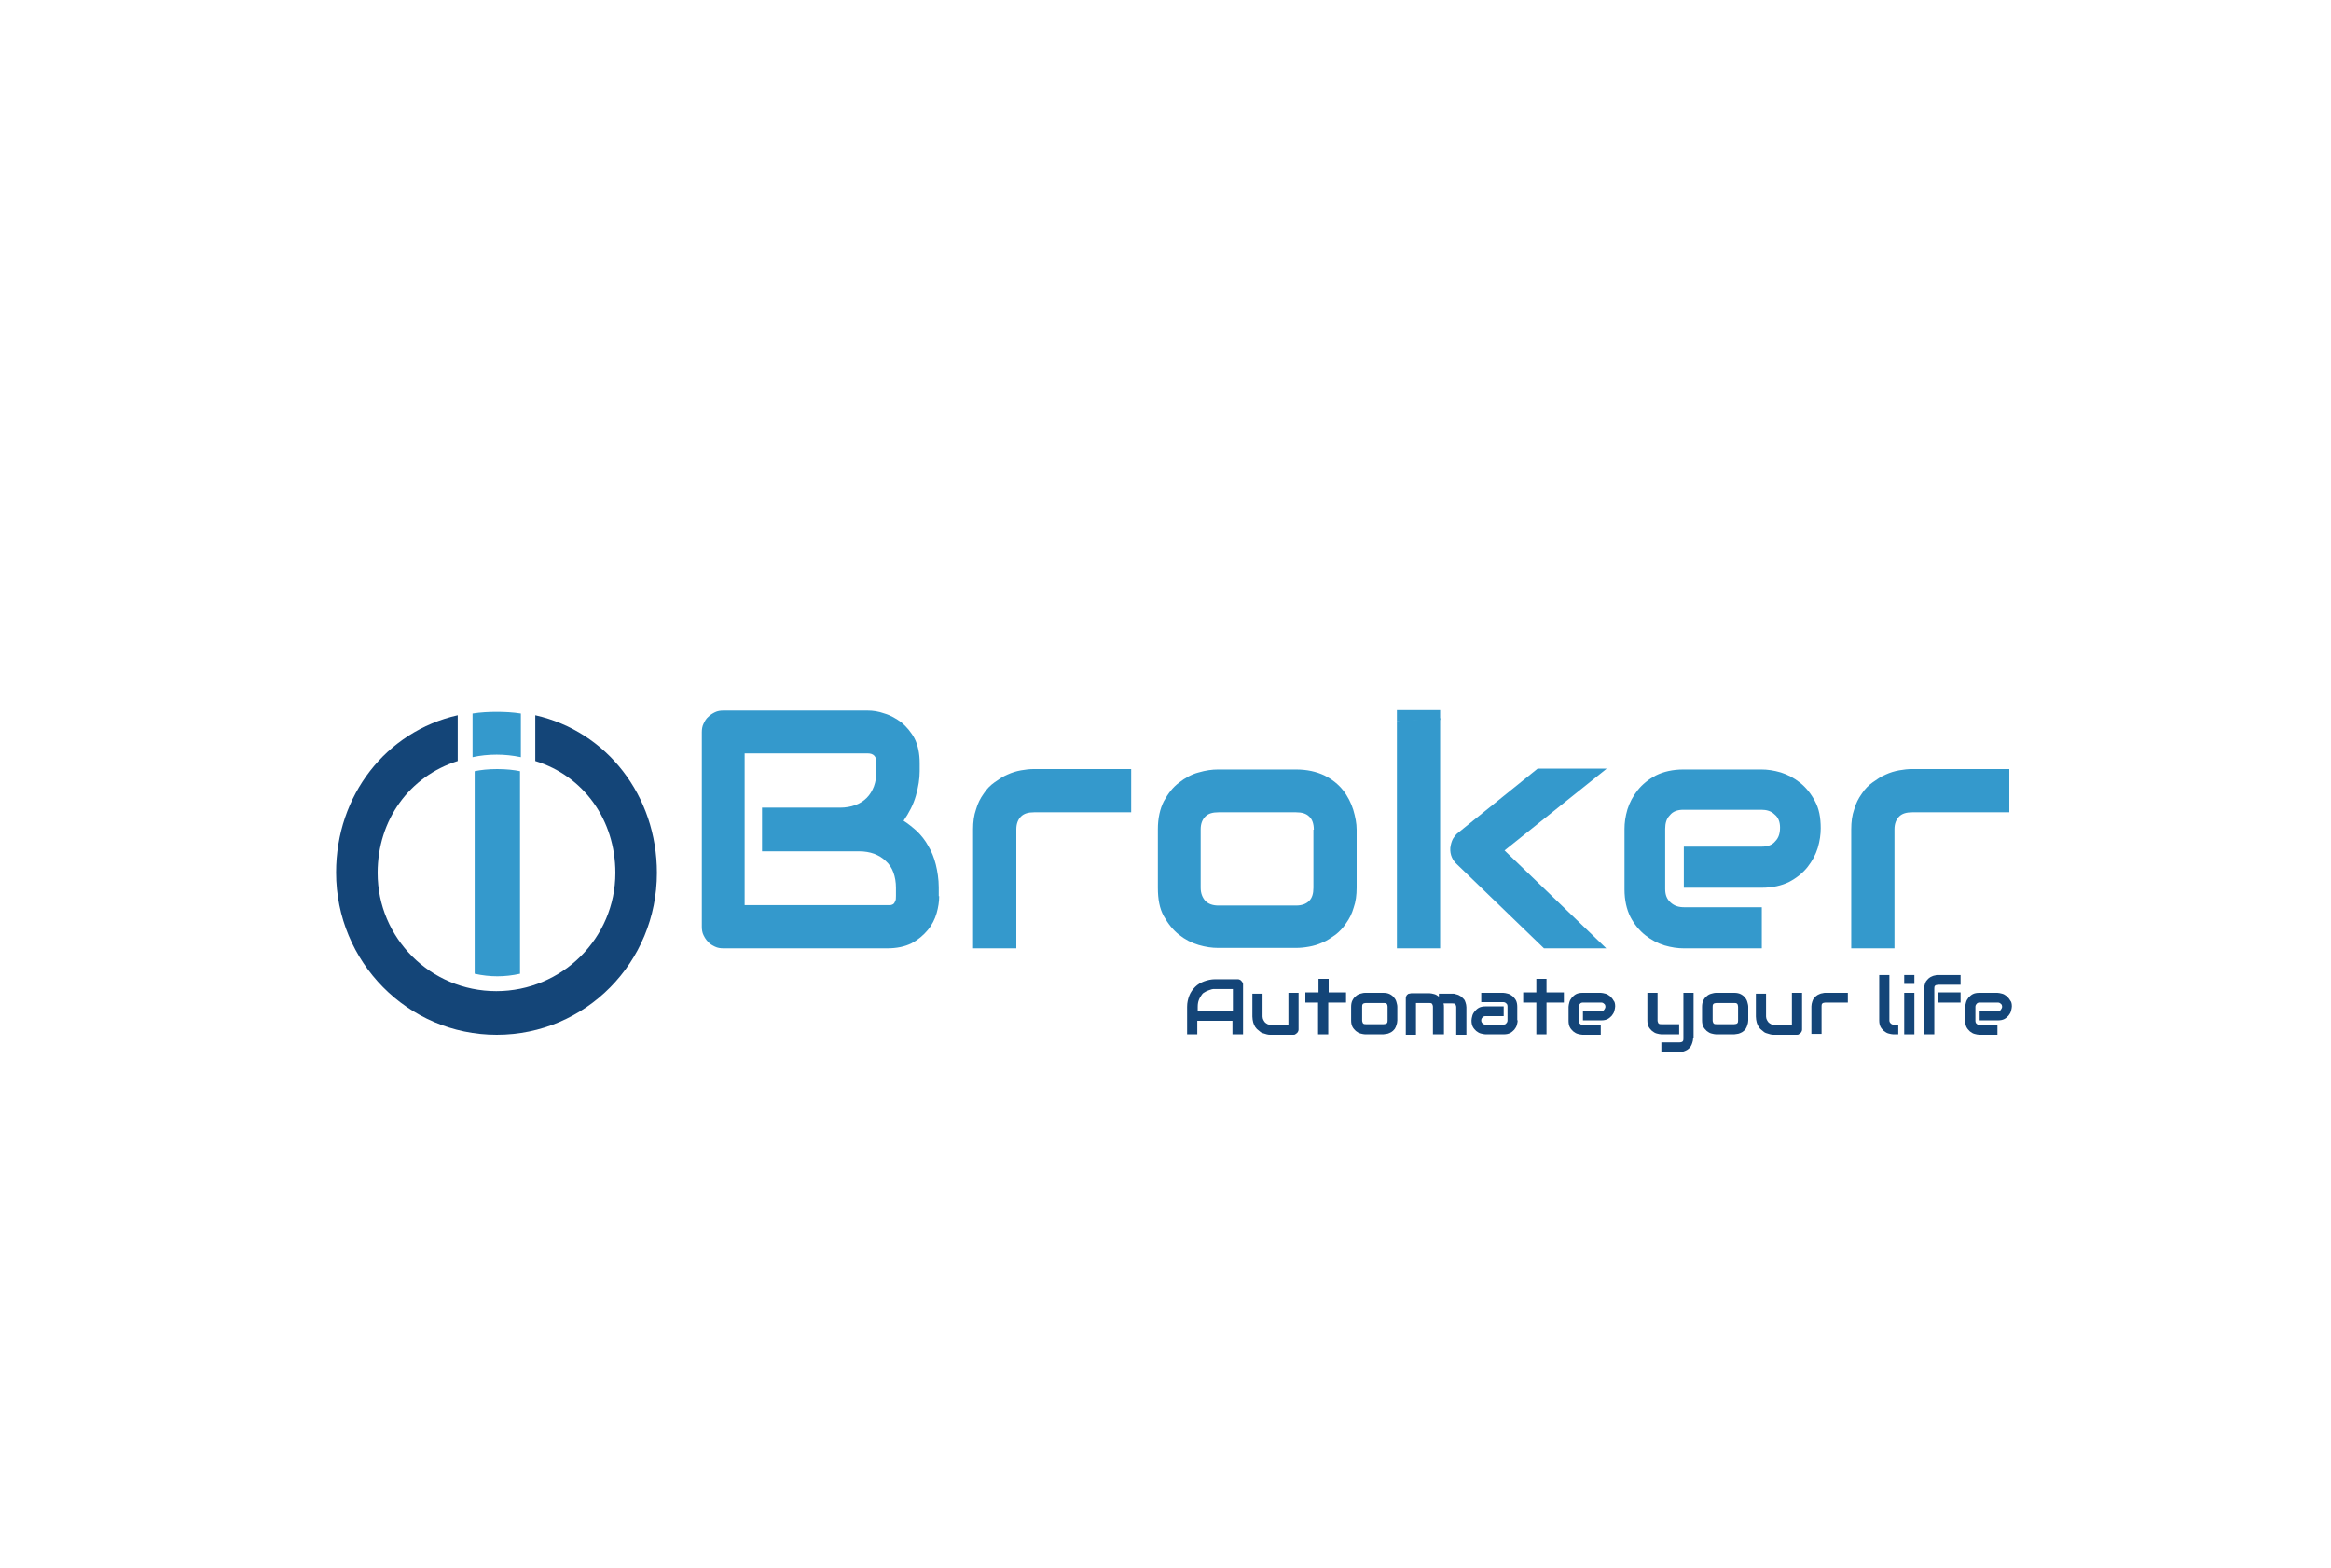
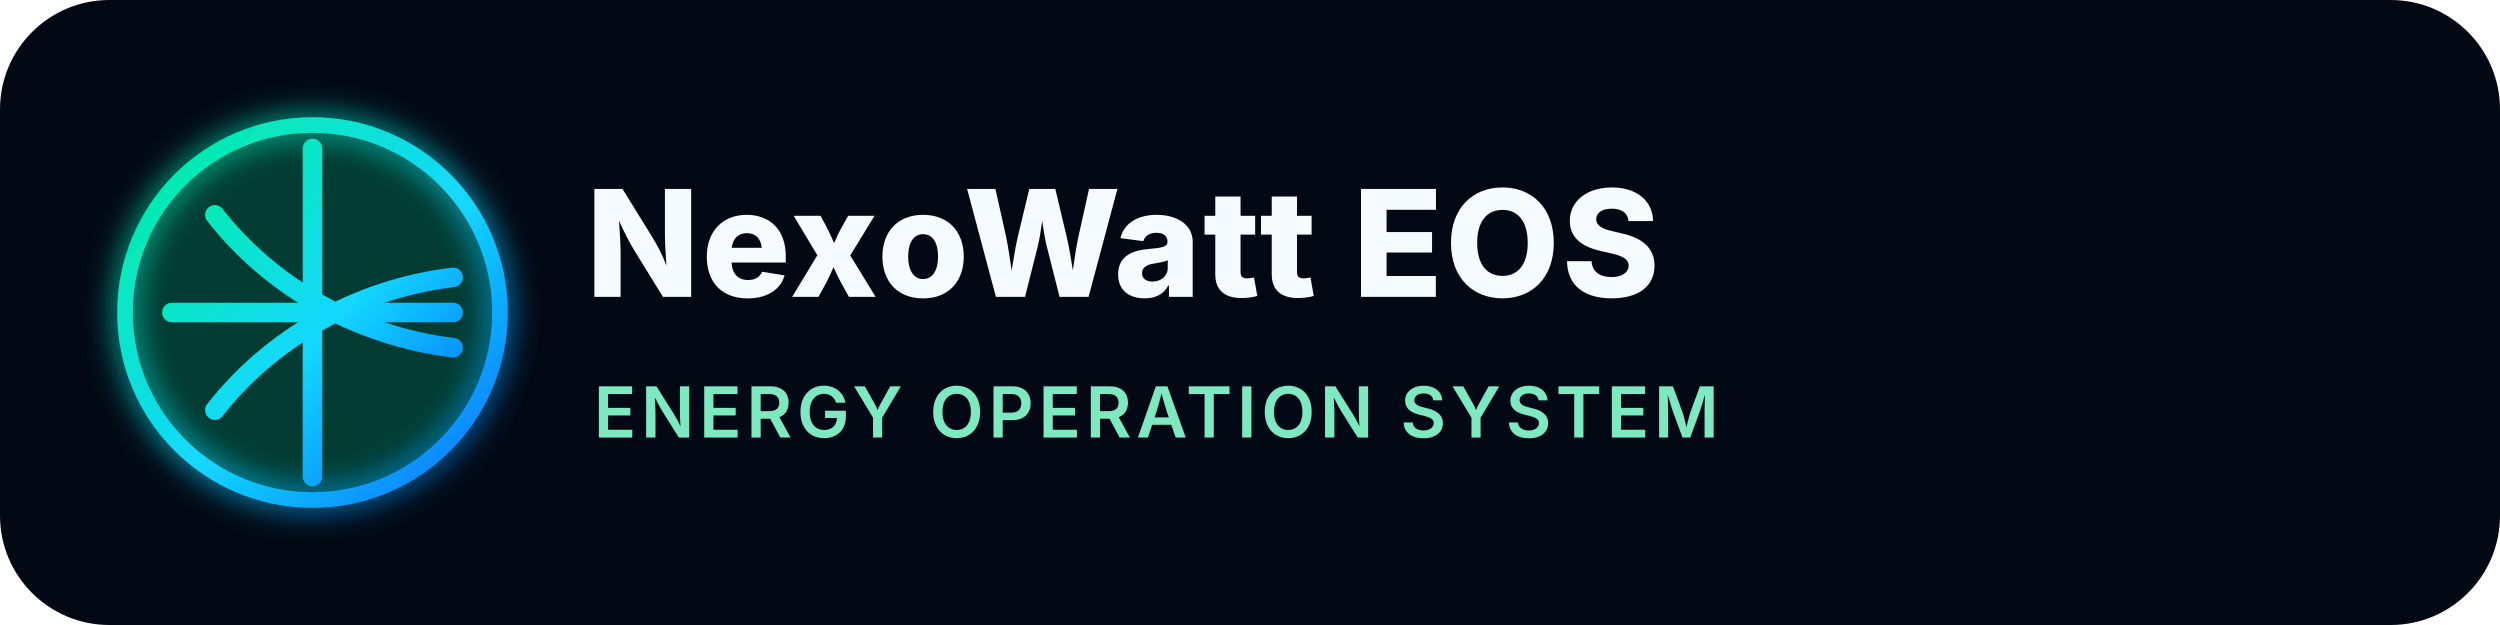
- <svg xmlns="http://www.w3.org/2000/svg" version="1.1" viewBox="0 0 550 370">
-   <path fill="#144578" d="M293.2,244.1h-2.4v-3.2h-8.3v3.2h-2.4v-6.5c0-1,0.2-1.8,0.5-2.6s0.8-1.5,1.4-2.1c0.6-0.6,1.3-1,2.1-1.3   c0.8-0.3,1.7-0.5,2.6-0.5h5.3c0.2,0,0.3,0,0.5,0.1c0.1,0.1,0.3,0.1,0.4,0.3c0.1,0.1,0.2,0.2,0.3,0.4c0.1,0.1,0.1,0.3,0.1,0.5V244.1   z M282.6,238.5h8.3v-5.1h-4.1c-0.1,0-0.2,0-0.5,0c-0.2,0-0.5,0.1-0.8,0.2c-0.3,0.1-0.6,0.2-1,0.4s-0.7,0.4-0.9,0.7   s-0.5,0.7-0.7,1.2s-0.3,1-0.3,1.7V238.5z" />
-   <path fill="#144578" d="M306.4,242.9c0,0.2,0,0.3-0.1,0.5c-0.1,0.1-0.1,0.3-0.3,0.4c-0.1,0.1-0.2,0.2-0.4,0.3   c-0.1,0.1-0.3,0.1-0.5,0.1h-5.3c-0.3,0-0.6,0-0.9-0.1c-0.3-0.1-0.7-0.2-1-0.3s-0.6-0.3-0.9-0.6c-0.3-0.2-0.6-0.5-0.8-0.8   c-0.2-0.3-0.4-0.7-0.5-1.1c-0.1-0.4-0.2-0.9-0.2-1.4v-5.4h2.4v5.4c0,0.3,0.1,0.6,0.2,0.8c0.1,0.2,0.3,0.5,0.4,0.6s0.4,0.3,0.6,0.4   s0.5,0.1,0.8,0.1h4.1v-7.5h2.4V242.9z" />
-   <path fill="#144578" d="M317.5,236.6h-4.1v7.5H311v-7.5H308v-2.4h3.1v-3.2h2.4v3.2h4.1V236.6z" />
-   <path fill="#144578" d="M329.7,240.8c0,0.4-0.1,0.8-0.2,1.1c-0.1,0.3-0.2,0.6-0.4,0.9c-0.2,0.2-0.4,0.5-0.6,0.6   c-0.2,0.2-0.5,0.3-0.7,0.4c-0.2,0.1-0.5,0.2-0.7,0.2s-0.5,0.1-0.7,0.1h-4.3c-0.3,0-0.7-0.1-1.1-0.2c-0.4-0.1-0.7-0.3-1.1-0.6   c-0.3-0.3-0.6-0.6-0.8-1s-0.3-0.9-0.3-1.5v-3.2c0-0.6,0.1-1.1,0.3-1.5s0.5-0.8,0.8-1c0.3-0.3,0.7-0.5,1.1-0.6   c0.4-0.1,0.7-0.2,1.1-0.2h4.3c0.6,0,1.1,0.1,1.5,0.3c0.4,0.2,0.8,0.5,1,0.8c0.3,0.3,0.5,0.7,0.6,1.1c0.1,0.4,0.2,0.7,0.2,1.1V240.8   z M327.4,237.6c0-0.3-0.1-0.6-0.2-0.7c-0.2-0.2-0.4-0.2-0.7-0.2h-4.2c-0.3,0-0.6,0.1-0.7,0.2c-0.2,0.2-0.2,0.4-0.2,0.7v3.2   c0,0.3,0.1,0.5,0.2,0.7c0.2,0.2,0.4,0.2,0.7,0.2h4.2c0.3,0,0.6-0.1,0.7-0.2c0.2-0.2,0.2-0.4,0.2-0.7V237.6z" />
-   <path fill="#144578" d="M340.5,244.1h-2.4v-6.5c0-0.3-0.1-0.5-0.2-0.7c-0.2-0.2-0.4-0.2-0.7-0.2h-3.1v7.5h-2.4v-8.6   c0-0.2,0-0.3,0.1-0.5c0.1-0.1,0.1-0.3,0.3-0.4c0.1-0.1,0.2-0.2,0.4-0.2s0.3-0.1,0.5-0.1h4.3c0.3,0,0.7,0.1,1.1,0.2   c0.4,0.1,0.7,0.3,1.1,0.6v-0.7h3.2c0.2,0,0.5,0,0.7,0.1c0.2,0.1,0.5,0.1,0.7,0.2c0.2,0.1,0.5,0.3,0.7,0.4c0.2,0.2,0.4,0.4,0.6,0.6   c0.2,0.2,0.3,0.5,0.4,0.8c0.1,0.3,0.2,0.7,0.2,1.1v6.5h-2.4v-6.5c0-0.3-0.1-0.5-0.2-0.7c-0.2-0.2-0.4-0.2-0.7-0.2h-2.1   c0.1,0.3,0.1,0.6,0.1,0.9V244.1z" />
-   <path fill="#144578" d="M358.1,240.8c0,0.3-0.1,0.7-0.2,1.1c-0.1,0.4-0.3,0.7-0.6,1.1c-0.3,0.3-0.6,0.6-1,0.8   c-0.4,0.2-0.9,0.3-1.5,0.3h-4.3c-0.3,0-0.7-0.1-1.1-0.2c-0.4-0.1-0.7-0.3-1.1-0.6c-0.3-0.3-0.6-0.6-0.8-1c-0.2-0.4-0.3-0.9-0.3-1.5   c0-0.3,0.1-0.7,0.2-1.1c0.1-0.4,0.3-0.7,0.6-1.1c0.3-0.3,0.6-0.6,1-0.8c0.4-0.2,0.9-0.3,1.5-0.3h4.3v2.3h-4.3   c-0.3,0-0.6,0.1-0.7,0.3c-0.2,0.2-0.3,0.4-0.3,0.7c0,0.3,0.1,0.5,0.3,0.7c0.2,0.2,0.4,0.3,0.7,0.3h4.2c0.3,0,0.6-0.1,0.7-0.3   c0.2-0.2,0.3-0.4,0.3-0.7v-3.3c0-0.3-0.1-0.6-0.3-0.7c-0.2-0.2-0.4-0.3-0.7-0.3h-5.2v-2.2h5.2c0.3,0,0.7,0.1,1.1,0.2   c0.4,0.1,0.7,0.3,1.1,0.6c0.3,0.3,0.6,0.6,0.8,1c0.2,0.4,0.3,0.9,0.3,1.5V240.8z" />
-   <path fill="#144578" d="M369,236.6h-4.1v7.5h-2.4v-7.5h-3.1v-2.4h3.1v-3.2h2.4v3.2h4.1V236.6z" />
-   <path fill="#144578" d="M381.1,237.5c0,0.3-0.1,0.7-0.2,1.1c-0.1,0.4-0.3,0.7-0.6,1.1c-0.3,0.3-0.6,0.6-1,0.8   c-0.4,0.2-0.9,0.3-1.5,0.3h-4.3v-2.2h4.3c0.3,0,0.6-0.1,0.7-0.3s0.3-0.4,0.3-0.7c0-0.3-0.1-0.6-0.3-0.7c-0.2-0.2-0.4-0.3-0.7-0.3   h-4.3c-0.3,0-0.6,0.1-0.7,0.3c-0.2,0.2-0.3,0.4-0.3,0.7v3.3c0,0.3,0.1,0.6,0.3,0.7c0.2,0.2,0.4,0.3,0.7,0.3h4.2v2.3h-4.3   c-0.3,0-0.7-0.1-1.1-0.2c-0.4-0.1-0.7-0.3-1.1-0.6c-0.3-0.3-0.6-0.6-0.8-1c-0.2-0.4-0.3-0.9-0.3-1.5v-3.3c0-0.3,0.1-0.7,0.2-1.1   c0.1-0.4,0.3-0.7,0.6-1.1c0.3-0.3,0.6-0.6,1-0.8c0.4-0.2,0.9-0.3,1.5-0.3h4.3c0.3,0,0.7,0.1,1.1,0.2c0.4,0.1,0.7,0.3,1.1,0.6   c0.3,0.3,0.6,0.6,0.8,1C381,236.4,381.1,236.9,381.1,237.5z" />
-   <path fill="#144578" d="M396.2,244.1H392c-0.3,0-0.7-0.1-1.1-0.2c-0.4-0.1-0.7-0.3-1.1-0.6c-0.3-0.3-0.6-0.6-0.8-1s-0.3-0.9-0.3-1.5   v-6.5h2.4v6.5c0,0.3,0.1,0.5,0.2,0.7c0.2,0.2,0.4,0.2,0.7,0.2h4.2V244.1z M399.5,245c0,0.4-0.1,0.8-0.2,1.1   c-0.1,0.3-0.2,0.6-0.4,0.9c-0.2,0.2-0.4,0.5-0.6,0.6c-0.2,0.2-0.5,0.3-0.7,0.4s-0.5,0.2-0.7,0.2c-0.2,0.1-0.5,0.1-0.7,0.1H392V246   h4.3c0.3,0,0.6-0.1,0.7-0.2c0.2-0.2,0.2-0.4,0.2-0.7v-10.8h2.4V245z" />
-   <path fill="#144578" d="M412.5,240.8c0,0.4-0.1,0.8-0.2,1.1c-0.1,0.3-0.2,0.6-0.4,0.9c-0.2,0.2-0.4,0.5-0.6,0.6   c-0.2,0.2-0.5,0.3-0.7,0.4c-0.2,0.1-0.5,0.2-0.7,0.2s-0.5,0.1-0.7,0.1h-4.3c-0.3,0-0.7-0.1-1.1-0.2c-0.4-0.1-0.7-0.3-1.1-0.6   c-0.3-0.3-0.6-0.6-0.8-1s-0.3-0.9-0.3-1.5v-3.2c0-0.6,0.1-1.1,0.3-1.5s0.5-0.8,0.8-1c0.3-0.3,0.7-0.5,1.1-0.6   c0.4-0.1,0.7-0.2,1.1-0.2h4.3c0.6,0,1.1,0.1,1.5,0.3c0.4,0.2,0.8,0.5,1,0.8c0.3,0.3,0.5,0.7,0.6,1.1c0.1,0.4,0.2,0.7,0.2,1.1V240.8   z M410.1,237.6c0-0.3-0.1-0.6-0.2-0.7c-0.2-0.2-0.4-0.2-0.7-0.2h-4.2c-0.3,0-0.6,0.1-0.7,0.2c-0.2,0.2-0.2,0.4-0.2,0.7v3.2   c0,0.3,0.1,0.5,0.2,0.7c0.2,0.2,0.4,0.2,0.7,0.2h4.2c0.3,0,0.6-0.1,0.7-0.2c0.2-0.2,0.2-0.4,0.2-0.7V237.6z" />
-   <path fill="#144578" d="M425.2,242.9c0,0.2,0,0.3-0.1,0.5c-0.1,0.1-0.1,0.3-0.3,0.4c-0.1,0.1-0.2,0.2-0.4,0.3   c-0.1,0.1-0.3,0.1-0.5,0.1h-5.3c-0.3,0-0.6,0-0.9-0.1c-0.3-0.1-0.7-0.2-1-0.3s-0.6-0.3-0.9-0.6c-0.3-0.2-0.6-0.5-0.8-0.8   c-0.2-0.3-0.4-0.7-0.5-1.1c-0.1-0.4-0.2-0.9-0.2-1.4v-5.4h2.4v5.4c0,0.3,0.1,0.6,0.2,0.8c0.1,0.2,0.3,0.5,0.4,0.6s0.4,0.3,0.6,0.4   s0.5,0.1,0.8,0.1h4.1v-7.5h2.4V242.9z" />
-   <path fill="#144578" d="M436,236.6h-5.3c-0.3,0-0.6,0.1-0.7,0.2c-0.2,0.2-0.2,0.4-0.2,0.7v6.5h-2.4v-6.5c0-0.4,0.1-0.8,0.2-1.1   c0.1-0.3,0.2-0.6,0.4-0.8c0.2-0.2,0.4-0.5,0.6-0.6c0.2-0.2,0.5-0.3,0.7-0.4c0.2-0.1,0.5-0.2,0.7-0.2c0.3-0.1,0.5-0.1,0.7-0.1h5.3   V236.6z" />
-   <path fill="#144578" d="M447.8,244.1h-1.1c-0.3,0-0.7-0.1-1.1-0.2c-0.4-0.1-0.7-0.3-1.1-0.6c-0.3-0.3-0.6-0.6-0.8-1s-0.3-0.9-0.3-1.5   v-10.7h2.4v10.7c0,0.3,0.1,0.5,0.3,0.7c0.2,0.2,0.4,0.3,0.7,0.3h1.1V244.1z" />
-   <path fill="#144578" d="M451.7,232.2h-2.4v-2.1h2.4V232.2z M451.7,244.1h-2.4v-9.8h2.4V244.1z" />
-   <path fill="#144578" d="M462.6,232.4h-5.3c-0.3,0-0.6,0.1-0.7,0.2c-0.2,0.2-0.2,0.4-0.2,0.7v10.8H454v-10.8c0-0.4,0.1-0.8,0.2-1.1   c0.1-0.3,0.2-0.6,0.4-0.8c0.2-0.2,0.4-0.5,0.6-0.6c0.2-0.2,0.5-0.3,0.7-0.4c0.2-0.1,0.5-0.2,0.7-0.2c0.2-0.1,0.5-0.1,0.7-0.1h5.3   V232.4z M462.6,236.6h-5.3v-2.4h5.3V236.6z" />
-   <path fill="#144578" d="M474.7,237.5c0,0.3-0.1,0.7-0.2,1.1c-0.1,0.4-0.3,0.7-0.6,1.1c-0.3,0.3-0.6,0.6-1,0.8   c-0.4,0.2-0.9,0.3-1.5,0.3h-4.3v-2.2h4.3c0.3,0,0.6-0.1,0.7-0.3s0.3-0.4,0.3-0.7c0-0.3-0.1-0.6-0.3-0.7c-0.2-0.2-0.4-0.3-0.7-0.3   h-4.3c-0.3,0-0.6,0.1-0.7,0.3c-0.2,0.2-0.3,0.4-0.3,0.7v3.3c0,0.3,0.1,0.6,0.3,0.7c0.2,0.2,0.4,0.3,0.7,0.3h4.2v2.3h-4.3   c-0.3,0-0.7-0.1-1.1-0.2c-0.4-0.1-0.7-0.3-1.1-0.6c-0.3-0.3-0.6-0.6-0.8-1c-0.2-0.4-0.3-0.9-0.3-1.5v-3.3c0-0.3,0.1-0.7,0.2-1.1   c0.1-0.4,0.3-0.7,0.6-1.1c0.3-0.3,0.6-0.6,1-0.8c0.4-0.2,0.9-0.3,1.5-0.3h4.3c0.3,0,0.7,0.1,1.1,0.2c0.4,0.1,0.7,0.3,1.1,0.6   c0.3,0.3,0.6,0.6,0.8,1C474.6,236.4,474.7,236.9,474.7,237.5z" />
-   <path fill="#3499CC" d="M221.6,211.5c0,1.3-0.2,2.6-0.6,4c-0.4,1.4-1.1,2.8-2.1,4c-1,1.2-2.3,2.3-3.8,3.1c-1.6,0.8-3.5,1.2-5.8,1.2  h-38.6c-0.7,0-1.4-0.1-2-0.4c-0.6-0.3-1.2-0.6-1.6-1.1c-0.5-0.5-0.8-1-1.1-1.6c-0.3-0.6-0.4-1.3-0.4-2v-45.9c0-0.7,0.1-1.4,0.4-2  c0.3-0.6,0.6-1.2,1.1-1.6c0.5-0.5,1-0.8,1.6-1.1c0.6-0.3,1.3-0.4,2-0.4h34c1.3,0,2.6,0.2,4,0.7c1.4,0.4,2.8,1.2,4,2.1  c1.2,1,2.3,2.3,3.1,3.8c0.8,1.6,1.2,3.5,1.2,5.8v1.9c0,1.8-0.3,3.7-0.9,5.8c-0.6,2.1-1.6,4-2.9,5.9c1.1,0.7,2.2,1.6,3.2,2.5  c1,1,1.9,2.1,2.6,3.4c0.8,1.3,1.4,2.8,1.8,4.4c0.4,1.6,0.7,3.5,0.7,5.4V211.5z M211.4,209.5c0-1.3-0.2-2.5-0.6-3.6  c-0.4-1.1-1-2-1.8-2.7c-0.8-0.8-1.7-1.3-2.7-1.7c-1.1-0.4-2.3-0.6-3.6-0.6h-22.9v-10.3h18.4c1.3,0,2.5-0.2,3.6-0.6  c1.1-0.4,2-1,2.7-1.7c0.8-0.8,1.3-1.7,1.7-2.7c0.4-1.1,0.6-2.3,0.6-3.6V180c0-1.5-0.7-2.2-2.1-2.2h-29v35.8h33.6c0.2,0,0.4,0,0.7,0  c0.3,0,0.5-0.1,0.7-0.2c0.2-0.1,0.4-0.4,0.5-0.7c0.2-0.3,0.2-0.7,0.2-1.3V209.5z" />
-   <path fill="#3499CC" d="M266.9,191.7H244c-1.4,0-2.4,0.3-3.1,1c-0.7,0.7-1.1,1.7-1.1,3v28.1h-10.2v-28.1c0-1.7,0.2-3.3,0.7-4.7  c0.4-1.4,1-2.6,1.8-3.7c0.7-1.1,1.6-2,2.6-2.7c1-0.7,2-1.4,3-1.8c1.1-0.5,2.1-0.8,3.2-1c1.1-0.2,2.1-0.3,3-0.3h23V191.7z" />
-   <path fill="#3499CC" d="M320.1,209.5c0,1.7-0.2,3.3-0.7,4.7c-0.4,1.4-1,2.6-1.8,3.7c-0.7,1.1-1.6,2-2.5,2.7c-1,0.7-2,1.4-3,1.8  c-1.1,0.5-2.1,0.8-3.2,1c-1.1,0.2-2.1,0.3-3.1,0.3h-18.4c-1.4,0-2.9-0.2-4.6-0.7c-1.7-0.5-3.2-1.3-4.6-2.4c-1.4-1.1-2.6-2.6-3.6-4.4  c-1-1.8-1.4-4-1.4-6.7v-13.8c0-2.6,0.5-4.8,1.4-6.6c1-1.8,2.1-3.3,3.6-4.4c1.4-1.1,3-2,4.6-2.4c1.7-0.5,3.2-0.7,4.6-0.7h18.4  c2.6,0,4.8,0.5,6.7,1.4c1.8,0.9,3.3,2.1,4.4,3.5c1.1,1.4,1.9,3,2.4,4.6c0.5,1.7,0.8,3.2,0.8,4.7V209.5z M310,195.8  c0-1.4-0.4-2.5-1.1-3.1c-0.7-0.7-1.7-1-3.1-1h-18.3c-1.4,0-2.4,0.3-3.1,1c-0.7,0.7-1.1,1.7-1.1,3v13.8c0,1.3,0.4,2.3,1.1,3.1  c0.7,0.7,1.7,1.1,3.1,1.1h18.3c1.4,0,2.4-0.4,3.1-1.1c0.7-0.7,1-1.7,1-3.1V195.8z" />
-   <path fill="#3499CC" d="M339.8,167.6h-10.2v2.5c3.4,0,6.8-0.1,10.2-0.2V167.6z" />
-   <path fill="#3499CC" d="M329.6,170.1v53.7h10.2v-54.3C336.4,169.7,333,170,329.6,170.1z" />
-   <path fill="#3499CC" d="M379.1,181.4h-16.3l-18.6,15c-0.6,0.4-1,1-1.4,1.6c-0.3,0.6-0.5,1.3-0.6,2.1c-0.1,1.6,0.5,2.9,1.6,3.9  l20.5,19.8h14.7l-24-23.1L379.1,181.4z" />
-   <path fill="#3499CC" d="M429.6,195.5c0,1.4-0.2,2.9-0.7,4.6c-0.5,1.6-1.3,3.1-2.4,4.5c-1.1,1.4-2.6,2.6-4.3,3.5c-1.8,0.9-4,1.4-6.5,1.4  h-18.4v-9.7h18.4c1.4,0,2.5-0.4,3.2-1.3c0.8-0.8,1.1-1.9,1.1-3.2c0-1.3-0.4-2.4-1.3-3.1c-0.8-0.8-1.9-1.1-3.1-1.1h-18.4  c-1.4,0-2.5,0.4-3.2,1.3c-0.8,0.8-1.1,1.9-1.1,3.2v14.2c0,1.4,0.4,2.4,1.3,3.2s1.9,1.1,3.2,1.1h18.3v9.7h-18.4  c-1.4,0-2.9-0.2-4.6-0.7c-1.6-0.5-3.1-1.3-4.5-2.4c-1.4-1.1-2.6-2.6-3.5-4.3c-0.9-1.8-1.4-4-1.4-6.5v-14.3c0-1.4,0.2-2.9,0.7-4.6  c0.5-1.6,1.3-3.1,2.4-4.5c1.1-1.4,2.6-2.6,4.3-3.5c1.8-0.9,4-1.4,6.5-1.4h18.4c1.4,0,2.9,0.2,4.6,0.7c1.6,0.5,3.1,1.3,4.5,2.4  c1.4,1.1,2.6,2.6,3.5,4.3C429.2,190.8,429.6,192.9,429.6,195.5z" />
-   <path fill="#3499CC" d="M474.1,191.7h-22.9c-1.4,0-2.4,0.3-3.1,1c-0.7,0.7-1.1,1.7-1.1,3v28.1h-10.2v-28.1c0-1.7,0.2-3.3,0.7-4.7  c0.4-1.4,1-2.6,1.8-3.7c0.7-1.1,1.6-2,2.6-2.7s2-1.4,3-1.8c1.1-0.5,2.1-0.8,3.2-1c1.1-0.2,2.1-0.3,3-0.3h23V191.7z" />
-   <path fill="#144578" d="M126.3,168.8l0,10.8c11.4,3.5,18.9,13.9,18.9,26.4c0,15.4-12.6,27.9-28.1,27.9S89.1,221.4,89.1,206   c0-12.5,7.5-22.8,18.9-26.4v-10.8c-16.9,3.8-28.7,18.9-28.7,37.1c0,21.1,16.9,38.3,37.9,38.3S155,227.1,155,206   C155,187.8,143.2,172.6,126.3,168.8z" />
-   <path fill="#3499CC" d="M117.2,178.1c1.9,0,3.8,0.2,5.7,0.6v-10.3c-1.9-0.3-3.8-0.4-5.7-0.4s-3.8,0.1-5.7,0.4v10.3  C113.3,178.3,115.2,178.1,117.2,178.1z" />
-   <path fill="#3499CC" d="M112,182c1.4-0.3,3.2-0.5,5.3-0.5c2.1,0,4,0.2,5.4,0.5c0,15.9,0,31.9,0,47.8c-3.6,0.8-7.1,0.8-10.7,0  C112,214,112,198,112,182z" />
+ <svg xmlns="http://www.w3.org/2000/svg" viewBox="0 0 640 160" role="img" aria-label="NexoWatt EOS">
+   <defs>
+     <linearGradient id="eosG" x1="0" y1="0" x2="1" y2="1">
+       <stop offset="0" stop-color="#00f09a" />
+       <stop offset="0.55" stop-color="#14d8ff" />
+       <stop offset="1" stop-color="#016cff" />
+     </linearGradient>
+     <filter id="glow" x="-50%" y="-50%" width="200%" height="200%">
+       <feGaussianBlur stdDeviation="4" result="blur" />
+       <feMerge>
+         <feMergeNode in="blur" />
+         <feMergeNode in="SourceGraphic" />
+       </feMerge>
+     </filter>
+   </defs>
+   <rect width="640" height="160" rx="28" fill="#020914" />
+   <circle cx="80" cy="80" r="48" fill="rgba(0,240,154,.12)" stroke="url(#eosG)" stroke-width="4" filter="url(#glow)" />
+   <path d="M80 38v84M44 80h72M55 55c14 18 36 31 61 34M55 105c14-18 36-31 61-34" fill="none" stroke="url(#eosG)" stroke-width="5" stroke-linecap="round" />
+   <text x="150" y="76" fill="#f5fbff" font-family="Inter,Segoe UI,Arial,sans-serif" font-size="38" font-weight="800" letter-spacing=".5">NexoWatt EOS</text>
+   <text x="152" y="112" fill="#7ee8c0" font-family="Inter,Segoe UI,Arial,sans-serif" font-size="18" font-weight="600" letter-spacing="1.2">ENERGY OPERATION SYSTEM</text>
</svg>
